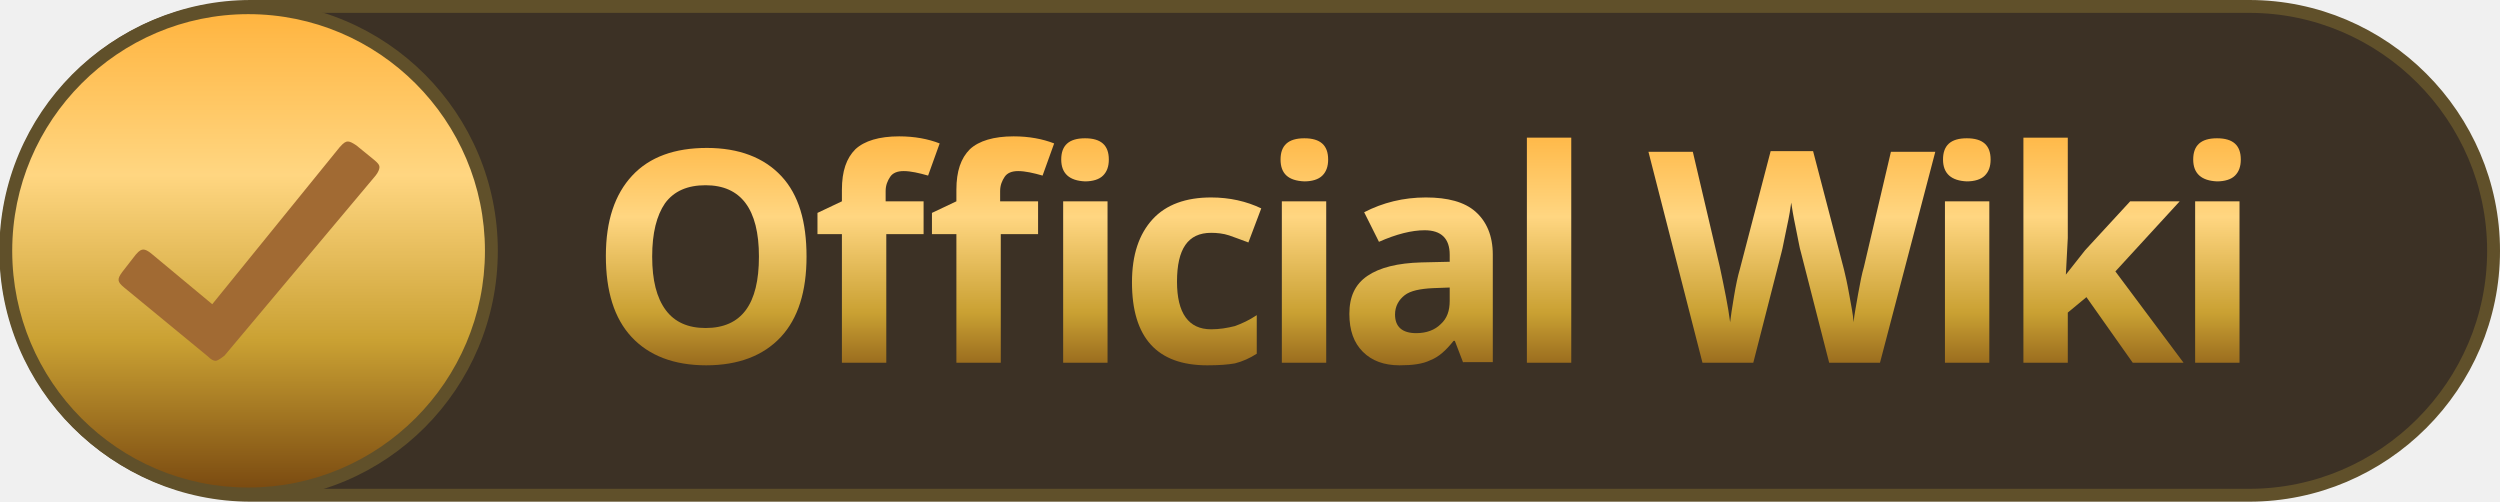
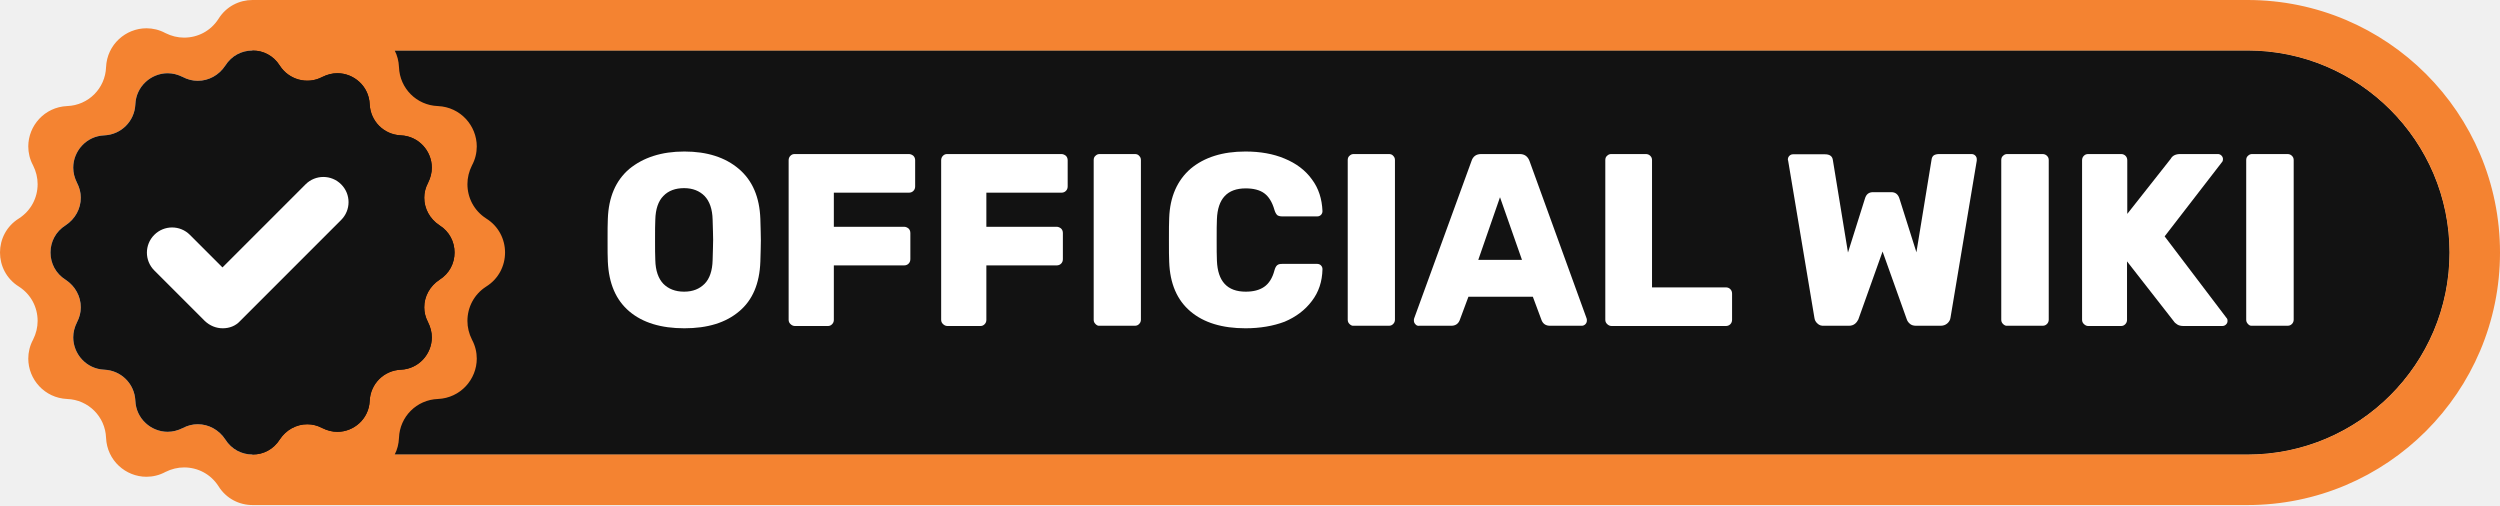
- <svg xmlns="http://www.w3.org/2000/svg" xmlns:xlink="http://www.w3.org/1999/xlink" version="1.1" id="Layer_1" x="0px" y="0px" viewBox="0 0 388.7 78" style="enable-background:new 0 0 388.7 78;" xml:space="preserve">
+ <svg xmlns="http://www.w3.org/2000/svg" version="1.1" id="Layer_1" x="0px" y="0px" viewBox="0 0 99 20" style="enable-background:new 0 0 99 20;" xml:space="preserve">
  <style type="text/css">
- 	.st0{clip-path:url(#SVGID_2_);}
- 	.st1{clip-path:url(#SVGID_4_);fill:#23343B;}
- 	.st2{fill:#3C3125;stroke:#60502A;stroke-width:2;stroke-miterlimit:10;}
- 	.st3{fill:url(#SVGID_5_);}
- 	.st4{fill:#60502A;}
- 	.st5{fill:url(#SVGID_6_);}
- 	.st6{fill:url(#SVGID_7_);}
- 	.st7{fill:url(#SVGID_8_);}
- 	.st8{fill:url(#SVGID_9_);}
- 	.st9{fill:url(#SVGID_10_);}
- 	.st10{fill:url(#SVGID_11_);}
- 	.st11{fill:url(#SVGID_12_);}
- 	.st12{fill:url(#SVGID_13_);}
- 	.st13{fill:url(#SVGID_14_);}
- 	.st14{fill:url(#SVGID_15_);}
- 	.st15{fill:#A16A33;}
+ 	.st0{fill:#121212;}
+ 	.st1{fill:#FFFFFF;}
+ 	.st2{fill:#002A32;}
+ 	.st3{fill:#F48331;}
+ 	.st4{fill-rule:evenodd;clip-rule:evenodd;fill:#121212;}
+ 	.st5{fill-rule:evenodd;clip-rule:evenodd;fill:#FFFFFF;}
+ 	.st6{fill:none;stroke:#00D6D6;stroke-width:15;stroke-linecap:round;stroke-linejoin:round;stroke-miterlimit:10;}
+ 	.st7{fill:#00D6D6;}
+ 	.st8{fill:none;stroke:#FFFFFF;stroke-width:2;stroke-linecap:round;stroke-linejoin:round;stroke-miterlimit:10;}
+ 	.st9{fill:#00D6D6;stroke:#00D6D6;stroke-width:2;stroke-miterlimit:10;}
+ 	.st10{fill:#121212;stroke:#F48331;stroke-miterlimit:10;}
+ 	.st11{fill:none;}
+ 	.st12{fill:#008C8F;}
+ 	.st13{fill:#006A6D;}
</style>
+   <path class="st2" d="M97,10c0,4.41-3.59,8-8,8H10V2h79C93.41,2,97,5.59,97,10z" />
+   <path class="st0" d="M97,10c0,4.41-3.59,8-8,8H10V2h79C93.41,2,97,5.59,97,10z" />
+   <path class="st3" d="M96.07,2.93C94.26,1.12,91.76,0,89,0H10C9.48,0,8.96,0.25,8.65,0.75C8.34,1.23,7.83,1.49,7.29,1.49  c-0.25,0-0.5-0.06-0.74-0.18C6.31,1.18,6.05,1.12,5.8,1.12c-0.82,0-1.56,0.64-1.6,1.54C4.17,3.5,3.5,4.17,2.66,4.2  c-0.9,0.04-1.54,0.78-1.54,1.6c0,0.25,0.06,0.51,0.19,0.75c0.12,0.24,0.18,0.49,0.18,0.74c0,0.54-0.26,1.05-0.74,1.36  C0.25,8.96,0,9.48,0,10c0,0.52,0.25,1.04,0.75,1.35c0.48,0.31,0.74,0.82,0.74,1.36c0,0.25-0.06,0.5-0.18,0.74  c-0.13,0.24-0.19,0.5-0.19,0.75c0,0.82,0.64,1.56,1.54,1.6c0.84,0.03,1.51,0.7,1.54,1.54c0.04,0.9,0.78,1.54,1.6,1.54  c0.25,0,0.51-0.06,0.75-0.19c0.24-0.12,0.49-0.18,0.74-0.18c0.54,0,1.05,0.26,1.36,0.74C8.96,19.75,9.48,20,10,20h79  c5.52,0,10-4.48,10-10C99,7.24,97.88,4.74,96.07,2.93z M8.92,17.4c-0.25-0.38-0.66-0.6-1.09-0.6c-0.2,0-0.4,0.05-0.59,0.15  c-0.2,0.1-0.4,0.15-0.6,0.15c-0.65,0-1.25-0.51-1.28-1.23c-0.03-0.67-0.56-1.2-1.23-1.23c-0.72-0.03-1.23-0.63-1.23-1.28  c0-0.2,0.05-0.4,0.15-0.6c0.1-0.19,0.15-0.39,0.15-0.59c0-0.43-0.22-0.84-0.6-1.09C2.2,10.83,2,10.42,2,10c0-0.42,0.2-0.83,0.6-1.08  c0.38-0.25,0.6-0.66,0.6-1.09c0-0.2-0.05-0.4-0.15-0.59c-0.1-0.2-0.15-0.4-0.15-0.6c0-0.65,0.51-1.25,1.23-1.28  C4.8,5.33,5.33,4.8,5.36,4.13C5.39,3.41,5.99,2.9,6.64,2.9c0.2,0,0.4,0.05,0.6,0.15C7.43,3.15,7.63,3.2,7.83,3.2  c0.43,0,0.84-0.22,1.09-0.6C9.17,2.2,9.58,2,10,2s0.83,0.2,1.08,0.6c0.36,0.56,1.09,0.76,1.68,0.45c0.2-0.1,0.4-0.15,0.6-0.15  c0.65,0,1.25,0.51,1.28,1.23c0.03,0.67,0.56,1.2,1.23,1.23c0.72,0.03,1.23,0.63,1.23,1.28c0,0.2-0.05,0.4-0.15,0.6  c-0.1,0.19-0.15,0.39-0.15,0.59c0,0.43,0.22,0.84,0.6,1.09C17.8,9.17,18,9.58,18,10c0,0.42-0.2,0.83-0.6,1.08  c-0.38,0.25-0.6,0.66-0.6,1.09c0,0.2,0.05,0.4,0.15,0.59c0.1,0.2,0.15,0.4,0.15,0.6c0,0.65-0.51,1.25-1.23,1.28  c-0.67,0.03-1.2,0.56-1.23,1.23c-0.03,0.72-0.63,1.23-1.28,1.23c-0.2,0-0.4-0.05-0.6-0.15c-0.19-0.1-0.39-0.15-0.59-0.15  c-0.43,0-0.84,0.22-1.09,0.6C10.83,17.8,10.42,18,10,18S9.17,17.8,8.92,17.4z M89,18H15.63c0.1-0.19,0.16-0.42,0.17-0.66  c0.03-0.84,0.7-1.51,1.54-1.54c0.9-0.04,1.54-0.78,1.54-1.6c0-0.25-0.06-0.51-0.19-0.75c-0.12-0.24-0.18-0.49-0.18-0.74  c0-0.54,0.26-1.05,0.74-1.36C19.75,11.04,20,10.52,20,10c0-0.52-0.25-1.04-0.75-1.35c-0.48-0.31-0.74-0.82-0.74-1.36  c0-0.25,0.06-0.5,0.18-0.74c0.13-0.24,0.19-0.5,0.19-0.75c0-0.82-0.64-1.56-1.54-1.6c-0.84-0.03-1.51-0.7-1.54-1.54  C15.79,2.42,15.73,2.19,15.63,2H89c4.41,0,8,3.59,8,8C97,14.41,93.41,18,89,18z" />
  <g>
-     <defs>
-       <path id="SVGID_1_" d="M-215.8-711.9c-1.1,0-2,0.9-2,2v86c0,1.1,0.9,2,2,2h116c1.1,0,2-0.9,2-2v-86c0-1.1-0.9-2-2-2H-215.8z" />
-     </defs>
-     <clipPath id="SVGID_2_">
-       <use xlink:href="#SVGID_1_" style="overflow:visible;" />
-     </clipPath>
-     <g class="st0">
-       <defs>
-         <rect id="SVGID_3_" x="-1075.8" y="-1018.9" width="2552" height="2423" />
-       </defs>
-       <clipPath id="SVGID_4_">
-         <use xlink:href="#SVGID_3_" style="overflow:visible;" />
-       </clipPath>
-       <rect x="-222.8" y="-716.9" class="st1" width="130" height="100" />
-     </g>
+     <path class="st1" d="M24.92,12.33c-0.53-0.45-0.81-1.1-0.85-1.97c-0.01-0.18-0.01-0.46-0.01-0.84c0-0.38,0-0.66,0.01-0.85   c0.03-0.86,0.31-1.52,0.85-1.98C25.47,6.24,26.19,6,27.1,6c0.9,0,1.62,0.23,2.16,0.69c0.54,0.46,0.82,1.12,0.85,1.98   c0.01,0.38,0.02,0.66,0.02,0.85c0,0.19-0.01,0.47-0.02,0.84c-0.03,0.87-0.31,1.53-0.84,1.97C28.74,12.78,28.02,13,27.1,13   C26.18,13,25.45,12.78,24.92,12.33z M27.9,11.24c0.2-0.2,0.31-0.52,0.32-0.94c0.01-0.38,0.02-0.65,0.02-0.81s-0.01-0.42-0.02-0.79   c-0.01-0.42-0.12-0.73-0.32-0.94c-0.2-0.2-0.47-0.31-0.81-0.31c-0.34,0-0.62,0.1-0.82,0.31c-0.2,0.2-0.31,0.52-0.32,0.94   c-0.01,0.18-0.01,0.44-0.01,0.79c0,0.35,0,0.62,0.01,0.81c0.01,0.42,0.12,0.73,0.32,0.94c0.2,0.2,0.47,0.31,0.82,0.31   C27.44,11.55,27.7,11.44,27.9,11.24z" />
+     <path class="st1" d="M31.3,12.83c-0.05-0.05-0.07-0.1-0.07-0.17V6.35c0-0.07,0.02-0.13,0.07-0.18c0.05-0.05,0.1-0.07,0.17-0.07   h4.52c0.07,0,0.13,0.03,0.18,0.07c0.05,0.05,0.07,0.11,0.07,0.18v1.03c0,0.07-0.02,0.13-0.07,0.18c-0.05,0.05-0.11,0.07-0.18,0.07   h-2.97v1.35h2.78c0.07,0,0.13,0.03,0.18,0.07c0.05,0.05,0.07,0.11,0.07,0.18v1.03c0,0.07-0.02,0.13-0.07,0.18   c-0.05,0.05-0.11,0.07-0.18,0.07h-2.78v2.16c0,0.06-0.02,0.12-0.07,0.17s-0.1,0.07-0.17,0.07h-1.3   C31.41,12.91,31.35,12.88,31.3,12.83z" />
+     <path class="st1" d="M37.34,12.83c-0.05-0.05-0.07-0.1-0.07-0.17V6.35c0-0.07,0.02-0.13,0.07-0.18c0.05-0.05,0.1-0.07,0.17-0.07   h4.52c0.07,0,0.13,0.03,0.18,0.07c0.05,0.05,0.07,0.11,0.07,0.18v1.03c0,0.07-0.02,0.13-0.07,0.18c-0.05,0.05-0.11,0.07-0.18,0.07   h-2.97v1.35h2.78c0.07,0,0.13,0.03,0.18,0.07c0.05,0.05,0.07,0.11,0.07,0.18v1.03c0,0.07-0.02,0.13-0.07,0.18   c-0.05,0.05-0.11,0.07-0.18,0.07h-2.78v2.16c0,0.06-0.02,0.12-0.07,0.17c-0.05,0.05-0.1,0.07-0.17,0.07h-1.3   C37.45,12.91,37.39,12.88,37.34,12.83z" />
+     <path class="st1" d="M43.38,12.83c-0.05-0.05-0.07-0.1-0.07-0.17V6.34c0-0.07,0.02-0.13,0.07-0.17c0.05-0.05,0.1-0.07,0.17-0.07   h1.39c0.07,0,0.13,0.02,0.17,0.07c0.05,0.05,0.07,0.1,0.07,0.17v6.32c0,0.06-0.02,0.12-0.07,0.17c-0.05,0.05-0.1,0.07-0.17,0.07   h-1.39C43.48,12.91,43.43,12.88,43.38,12.83z" />
+     <path class="st1" d="M47.14,12.33c-0.53-0.45-0.81-1.1-0.84-1.96c-0.01-0.18-0.01-0.46-0.01-0.86c0-0.4,0-0.69,0.01-0.88   c0.03-0.84,0.32-1.49,0.85-1.95C47.69,6.23,48.41,6,49.32,6c0.58,0,1.1,0.09,1.55,0.28c0.46,0.19,0.82,0.46,1.08,0.82   c0.27,0.36,0.4,0.78,0.42,1.26c0,0.06-0.02,0.11-0.06,0.15c-0.04,0.04-0.09,0.06-0.15,0.06h-1.38c-0.09,0-0.16-0.02-0.2-0.05   c-0.04-0.04-0.08-0.1-0.11-0.2C50.38,8,50.24,7.78,50.06,7.65c-0.18-0.13-0.43-0.19-0.73-0.19c-0.73,0-1.11,0.41-1.14,1.22   c-0.01,0.18-0.01,0.44-0.01,0.81s0,0.64,0.01,0.83c0.03,0.82,0.41,1.23,1.14,1.23c0.3,0,0.54-0.06,0.73-0.19   c0.19-0.13,0.33-0.35,0.41-0.66c0.03-0.1,0.06-0.16,0.11-0.2c0.05-0.04,0.11-0.05,0.2-0.05h1.38c0.06,0,0.11,0.02,0.15,0.06   c0.04,0.04,0.06,0.09,0.06,0.15c-0.01,0.49-0.15,0.91-0.42,1.26c-0.27,0.36-0.63,0.63-1.08,0.82C50.42,12.91,49.9,13,49.32,13   C48.4,13,47.67,12.78,47.14,12.33z" />
+     <path class="st1" d="M53.44,12.83c-0.05-0.05-0.07-0.1-0.07-0.17V6.34c0-0.07,0.02-0.13,0.07-0.17c0.05-0.05,0.1-0.07,0.17-0.07H55   c0.07,0,0.13,0.02,0.17,0.07c0.05,0.05,0.07,0.1,0.07,0.17v6.32c0,0.06-0.02,0.12-0.07,0.17c-0.05,0.05-0.1,0.07-0.17,0.07h-1.39   C53.55,12.91,53.49,12.88,53.44,12.83z" />
+     <path class="st1" d="M56.05,12.84c-0.04-0.04-0.06-0.09-0.06-0.14c0-0.04,0-0.07,0.01-0.09l2.27-6.23   c0.06-0.19,0.19-0.28,0.39-0.28h1.52c0.19,0,0.32,0.09,0.39,0.28l2.26,6.23c0.01,0.02,0.01,0.05,0.01,0.09   c0,0.05-0.02,0.1-0.06,0.14c-0.04,0.04-0.09,0.06-0.14,0.06h-1.26c-0.16,0-0.27-0.07-0.33-0.21l-0.35-0.94h-2.55l-0.35,0.94   c-0.06,0.14-0.17,0.21-0.33,0.21h-1.26C56.14,12.91,56.09,12.89,56.05,12.84z M58.54,10.29h1.73l-0.87-2.48L58.54,10.29z" />
+     <path class="st1" d="M63.64,12.83c-0.05-0.05-0.07-0.1-0.07-0.17V6.34c0-0.07,0.02-0.13,0.07-0.17c0.05-0.05,0.1-0.07,0.17-0.07   h1.36c0.07,0,0.13,0.02,0.18,0.07c0.05,0.05,0.07,0.1,0.07,0.17v5.04h2.92c0.07,0,0.13,0.02,0.18,0.07   c0.05,0.05,0.07,0.11,0.07,0.18v1.03c0,0.07-0.02,0.13-0.07,0.18c-0.05,0.05-0.11,0.07-0.18,0.07h-4.52   C63.75,12.91,63.69,12.88,63.64,12.83z" />
+     <path class="st1" d="M71.97,12.81c-0.07-0.06-0.11-0.14-0.12-0.23l-1.04-6.22C70.8,6.35,70.8,6.33,70.8,6.31   c0-0.05,0.02-0.1,0.06-0.14c0.04-0.04,0.09-0.06,0.14-0.06h1.27c0.19,0,0.29,0.08,0.31,0.22L73.18,10l0.67-2.13   c0.05-0.18,0.16-0.26,0.32-0.26h0.73c0.16,0,0.27,0.09,0.32,0.26l0.67,2.12l0.6-3.67c0.01-0.08,0.04-0.13,0.09-0.17   C76.63,6.12,76.7,6.1,76.8,6.1h1.27c0.06,0,0.11,0.02,0.15,0.06c0.04,0.04,0.06,0.09,0.06,0.14v0.06l-1.04,6.22   c-0.01,0.09-0.06,0.17-0.13,0.23c-0.07,0.06-0.16,0.09-0.26,0.09h-0.98c-0.1,0-0.19-0.03-0.24-0.08c-0.06-0.05-0.1-0.11-0.12-0.17   l-0.96-2.69l-0.96,2.69c-0.03,0.06-0.07,0.12-0.13,0.17c-0.06,0.05-0.14,0.08-0.24,0.08h-0.97C72.13,12.91,72.04,12.88,71.97,12.81   z" />
+     <path class="st1" d="M79.32,12.83c-0.05-0.05-0.07-0.1-0.07-0.17V6.34c0-0.07,0.02-0.13,0.07-0.17c0.05-0.05,0.1-0.07,0.17-0.07   h1.39c0.07,0,0.13,0.02,0.18,0.07c0.05,0.05,0.07,0.1,0.07,0.17v6.32c0,0.06-0.02,0.12-0.07,0.17s-0.1,0.07-0.18,0.07h-1.39   C79.43,12.91,79.37,12.88,79.32,12.83z" />
+     <path class="st1" d="M82.52,12.83c-0.05-0.05-0.07-0.1-0.07-0.17V6.35c0-0.07,0.02-0.13,0.07-0.18c0.05-0.05,0.1-0.07,0.18-0.07H84   c0.07,0,0.13,0.03,0.17,0.07c0.05,0.05,0.07,0.11,0.07,0.18v2.12l1.72-2.18c0.07-0.13,0.2-0.19,0.38-0.19h1.49   c0.05,0,0.1,0.02,0.14,0.06c0.04,0.04,0.06,0.09,0.06,0.14c0,0.05-0.01,0.09-0.04,0.12l-2.27,2.94l2.45,3.23   c0.03,0.03,0.04,0.06,0.04,0.12s-0.02,0.1-0.06,0.14c-0.04,0.04-0.09,0.06-0.15,0.06h-1.53c-0.1,0-0.19-0.02-0.25-0.06   c-0.06-0.04-0.11-0.08-0.14-0.13l-1.85-2.37v2.32c0,0.06-0.02,0.12-0.07,0.17s-0.1,0.07-0.17,0.07h-1.3   C82.63,12.91,82.57,12.88,82.52,12.83z" />
+     <path class="st1" d="M89.02,12.83c-0.05-0.05-0.07-0.1-0.07-0.17V6.34c0-0.07,0.02-0.13,0.07-0.17c0.05-0.05,0.1-0.07,0.17-0.07   h1.39c0.07,0,0.13,0.02,0.18,0.07c0.05,0.05,0.07,0.1,0.07,0.17v6.32c0,0.06-0.02,0.12-0.07,0.17s-0.1,0.07-0.18,0.07h-1.39   C89.12,12.91,89.06,12.88,89.02,12.83z" />
  </g>
-   <path class="st2" d="M349.7,77H39C18.1,77,1,59.9,1,39v0C1,18.1,18.1,1,39,1h310.7c20.9,0,38,17.1,38,38v0  C387.7,59.9,370.6,77,349.7,77z" />
+   <path class="st0" d="M18,10c0,0.42-0.2,0.83-0.6,1.08c-0.38,0.25-0.6,0.66-0.6,1.09c0,0.2,0.05,0.4,0.15,0.59  c0.1,0.2,0.15,0.4,0.15,0.6c0,0.65-0.51,1.25-1.23,1.28c-0.67,0.03-1.2,0.56-1.23,1.23c-0.03,0.72-0.63,1.23-1.28,1.23  c-0.2,0-0.4-0.05-0.6-0.15c-0.19-0.1-0.39-0.15-0.59-0.15c-0.43,0-0.84,0.22-1.09,0.6C10.83,17.8,10.42,18,10,18s-0.83-0.2-1.08-0.6  c-0.25-0.38-0.66-0.6-1.09-0.6c-0.2,0-0.4,0.05-0.59,0.15c-0.2,0.1-0.4,0.15-0.6,0.15c-0.65,0-1.25-0.51-1.28-1.23  c-0.03-0.67-0.56-1.2-1.23-1.23c-0.72-0.03-1.23-0.63-1.23-1.28c0-0.2,0.05-0.4,0.15-0.6c0.1-0.19,0.15-0.39,0.15-0.59  c0-0.43-0.22-0.84-0.6-1.09C2.2,10.83,2,10.42,2,10c0-0.42,0.2-0.83,0.6-1.08c0.38-0.25,0.6-0.66,0.6-1.09c0-0.2-0.05-0.4-0.15-0.59  c-0.1-0.2-0.15-0.4-0.15-0.6c0-0.65,0.51-1.25,1.23-1.28C4.8,5.33,5.33,4.8,5.36,4.13C5.39,3.41,5.99,2.9,6.64,2.9  c0.2,0,0.4,0.05,0.6,0.15C7.43,3.15,7.63,3.2,7.83,3.2c0.43,0,0.84-0.22,1.09-0.6C9.17,2.2,9.58,2,10,2s0.83,0.2,1.08,0.6  c0.36,0.56,1.09,0.76,1.68,0.45c0.2-0.1,0.4-0.15,0.6-0.15c0.65,0,1.25,0.51,1.28,1.23c0.03,0.67,0.56,1.2,1.23,1.23  c0.72,0.03,1.23,0.63,1.23,1.28c0,0.2-0.05,0.4-0.15,0.6c-0.1,0.19-0.15,0.39-0.15,0.59c0,0.43,0.22,0.84,0.6,1.09  C17.8,9.17,18,9.58,18,10z" />
  <g>
-     <linearGradient id="SVGID_5_" gradientUnits="userSpaceOnUse" x1="38.648" y1="1.86" x2="38.648" y2="76.418">
-       <stop offset="0" style="stop-color:#FFB43F" />
-       <stop offset="0.34" style="stop-color:#FFD681" />
-       <stop offset="0.685" style="stop-color:#CAA133" />
-       <stop offset="1" style="stop-color:#794910" />
-     </linearGradient>
-     <path class="st3" d="M38.6,76.8C17.8,76.8,0.9,59.8,0.9,39S17.8,1.2,38.6,1.2c20.8,0,37.8,16.9,37.8,37.8S59.5,76.8,38.6,76.8z" />
-     <path class="st4" d="M38.6,2.2c20.3,0,36.8,16.5,36.8,36.8c0,20.3-16.5,36.8-36.8,36.8S1.9,59.3,1.9,39C1.9,18.7,18.4,2.2,38.6,2.2    M38.6,0.2C17.2,0.2-0.1,17.6-0.1,39c0,21.4,17.4,38.8,38.8,38.8S77.4,60.4,77.4,39C77.4,17.6,60.1,0.2,38.6,0.2L38.6,0.2z" />
-   </g>
-   <g>
-     <linearGradient id="SVGID_6_" gradientUnits="userSpaceOnUse" x1="109.725" y1="19.072" x2="109.725" y2="62.083">
-       <stop offset="0" style="stop-color:#FFB43F" />
-       <stop offset="0.34" style="stop-color:#FFD681" />
-       <stop offset="0.685" style="stop-color:#CAA133" />
-       <stop offset="1" style="stop-color:#794910" />
-     </linearGradient>
-     <path class="st5" d="M125.4,39.9c0,5.4-1.3,9.6-4,12.5s-6.6,4.4-11.6,4.4s-8.9-1.5-11.6-4.4s-4-7.1-4-12.6s1.4-9.6,4.1-12.5   c2.7-2.9,6.6-4.3,11.6-4.3c5,0,8.9,1.5,11.6,4.4S125.4,34.5,125.4,39.9z M101.4,39.9c0,3.7,0.7,6.4,2.1,8.3s3.5,2.8,6.2,2.8   c5.6,0,8.3-3.7,8.3-11.1c0-7.4-2.8-11.1-8.3-11.1c-2.8,0-4.9,0.9-6.3,2.8C102.1,33.5,101.4,36.2,101.4,39.9z" />
-     <linearGradient id="SVGID_7_" gradientUnits="userSpaceOnUse" x1="149.809" y1="19.072" x2="149.809" y2="62.083">
-       <stop offset="0" style="stop-color:#FFB43F" />
-       <stop offset="0.34" style="stop-color:#FFD681" />
-       <stop offset="0.685" style="stop-color:#CAA133" />
-       <stop offset="1" style="stop-color:#794910" />
-     </linearGradient>
-     <path class="st6" d="M143.7,36.4h-5.9v20h-6.9v-20h-3.8v-3.3l3.8-1.8v-1.8c0-2.9,0.7-4.9,2.1-6.3c1.4-1.3,3.7-2,6.8-2   c2.4,0,4.5,0.4,6.3,1.1l-1.8,5c-1.4-0.4-2.7-0.7-3.8-0.7c-1,0-1.7,0.3-2.1,0.9c-0.4,0.6-0.7,1.3-0.7,2.2v1.6h5.9V36.4z M161.5,36.4   h-5.9v20h-6.9v-20h-3.8v-3.3l3.8-1.8v-1.8c0-2.9,0.7-4.9,2.1-6.3c1.4-1.3,3.7-2,6.8-2c2.4,0,4.5,0.4,6.3,1.1l-1.8,5   c-1.4-0.4-2.7-0.7-3.8-0.7c-1,0-1.7,0.3-2.1,0.9c-0.4,0.6-0.7,1.3-0.7,2.2v1.6h5.9V36.4z M165,24.8c0-2.2,1.2-3.3,3.7-3.3   c2.5,0,3.7,1.1,3.7,3.3c0,1.1-0.3,1.9-0.9,2.5c-0.6,0.6-1.6,0.9-2.8,0.9C166.3,28.1,165,27,165,24.8z M172.2,56.4h-6.9V31.3h6.9   V56.4z" />
-     <linearGradient id="SVGID_8_" gradientUnits="userSpaceOnUse" x1="186.085" y1="19.072" x2="186.085" y2="62.083">
-       <stop offset="0" style="stop-color:#FFB43F" />
-       <stop offset="0.34" style="stop-color:#FFD681" />
-       <stop offset="0.685" style="stop-color:#CAA133" />
-       <stop offset="1" style="stop-color:#794910" />
-     </linearGradient>
-     <path class="st7" d="M187.7,56.8c-7.8,0-11.7-4.3-11.7-12.9c0-4.3,1.1-7.5,3.2-9.8c2.1-2.3,5.2-3.4,9.1-3.4c2.9,0,5.5,0.6,7.8,1.7   l-2,5.3c-1.1-0.4-2.1-0.8-3-1.1c-0.9-0.3-1.9-0.4-2.8-0.4c-3.6,0-5.3,2.5-5.3,7.6c0,4.9,1.8,7.4,5.3,7.4c1.3,0,2.5-0.2,3.7-0.5   c1.1-0.4,2.2-0.9,3.4-1.7V55c-1.1,0.7-2.2,1.2-3.4,1.5C190.9,56.7,189.5,56.8,187.7,56.8z" />
-     <linearGradient id="SVGID_9_" gradientUnits="userSpaceOnUse" x1="202.786" y1="19.072" x2="202.786" y2="62.083">
-       <stop offset="0" style="stop-color:#FFB43F" />
-       <stop offset="0.34" style="stop-color:#FFD681" />
-       <stop offset="0.685" style="stop-color:#CAA133" />
-       <stop offset="1" style="stop-color:#794910" />
-     </linearGradient>
-     <path class="st8" d="M199.1,24.8c0-2.2,1.2-3.3,3.7-3.3c2.5,0,3.7,1.1,3.7,3.3c0,1.1-0.3,1.9-0.9,2.5c-0.6,0.6-1.6,0.9-2.8,0.9   C200.3,28.1,199.1,27,199.1,24.8z M206.2,56.4h-6.9V31.3h6.9V56.4z" />
-     <linearGradient id="SVGID_10_" gradientUnits="userSpaceOnUse" x1="221.083" y1="19.072" x2="221.083" y2="62.083">
-       <stop offset="0" style="stop-color:#FFB43F" />
-       <stop offset="0.34" style="stop-color:#FFD681" />
-       <stop offset="0.685" style="stop-color:#CAA133" />
-       <stop offset="1" style="stop-color:#794910" />
-     </linearGradient>
-     <path class="st9" d="M227.5,56.4l-1.3-3.4H226c-1.2,1.5-2.3,2.5-3.6,3c-1.2,0.6-2.8,0.8-4.8,0.8c-2.4,0-4.3-0.7-5.7-2.1   c-1.4-1.4-2.1-3.3-2.1-5.9c0-2.7,0.9-4.6,2.8-5.9c1.9-1.3,4.7-2,8.4-2.1l4.4-0.1v-1.1c0-2.5-1.3-3.8-3.9-3.8c-2,0-4.4,0.6-7.1,1.8   l-2.3-4.6c2.9-1.5,6.1-2.3,9.6-2.3c3.4,0,6,0.7,7.7,2.2s2.7,3.7,2.7,6.7v16.7H227.5z M225.5,44.7l-2.7,0.1c-2,0.1-3.5,0.4-4.4,1.1   s-1.5,1.7-1.5,3c0,1.9,1.1,2.9,3.3,2.9c1.6,0,2.9-0.5,3.8-1.4c1-0.9,1.4-2.1,1.4-3.6V44.7z" />
-     <linearGradient id="SVGID_11_" gradientUnits="userSpaceOnUse" x1="240.918" y1="19.072" x2="240.918" y2="62.083">
-       <stop offset="0" style="stop-color:#FFB43F" />
-       <stop offset="0.34" style="stop-color:#FFD681" />
-       <stop offset="0.685" style="stop-color:#CAA133" />
-       <stop offset="1" style="stop-color:#794910" />
-     </linearGradient>
-     <path class="st10" d="M244.3,56.4h-6.9V21.4h6.9V56.4z" />
-     <linearGradient id="SVGID_12_" gradientUnits="userSpaceOnUse" x1="278.442" y1="19.072" x2="278.442" y2="62.083">
-       <stop offset="0" style="stop-color:#FFB43F" />
-       <stop offset="0.34" style="stop-color:#FFD681" />
-       <stop offset="0.685" style="stop-color:#CAA133" />
-       <stop offset="1" style="stop-color:#794910" />
-     </linearGradient>
-     <path class="st11" d="M292.3,56.4h-7.9l-4.4-17.2c-0.2-0.6-0.4-1.9-0.8-3.8c-0.4-1.9-0.6-3.2-0.7-3.9c-0.1,0.8-0.3,2.1-0.7,3.9   c-0.4,1.8-0.6,3.1-0.8,3.8l-4.4,17.2h-7.9l-8.4-32.8h6.9l4.2,17.9c0.7,3.3,1.3,6.2,1.6,8.6c0.1-0.9,0.3-2.2,0.6-4   c0.3-1.8,0.6-3.2,0.9-4.2l4.8-18.4h6.6l4.8,18.4c0.2,0.8,0.5,2.1,0.8,3.8s0.6,3.1,0.7,4.4c0.1-1.2,0.4-2.6,0.7-4.4   c0.3-1.7,0.6-3.2,0.9-4.2l4.2-17.9h6.9L292.3,56.4z" />
-     <linearGradient id="SVGID_13_" gradientUnits="userSpaceOnUse" x1="305.868" y1="19.072" x2="305.868" y2="62.083">
-       <stop offset="0" style="stop-color:#FFB43F" />
-       <stop offset="0.34" style="stop-color:#FFD681" />
-       <stop offset="0.685" style="stop-color:#CAA133" />
-       <stop offset="1" style="stop-color:#794910" />
-     </linearGradient>
-     <path class="st12" d="M302.1,24.8c0-2.2,1.2-3.3,3.7-3.3s3.7,1.1,3.7,3.3c0,1.1-0.3,1.9-0.9,2.5c-0.6,0.6-1.6,0.9-2.8,0.9   C303.4,28.1,302.1,27,302.1,24.8z M309.3,56.4h-6.9V31.3h6.9V56.4z" />
-     <linearGradient id="SVGID_14_" gradientUnits="userSpaceOnUse" x1="327.096" y1="19.072" x2="327.096" y2="62.083">
-       <stop offset="0" style="stop-color:#FFB43F" />
-       <stop offset="0.34" style="stop-color:#FFD681" />
-       <stop offset="0.685" style="stop-color:#CAA133" />
-       <stop offset="1" style="stop-color:#794910" />
-     </linearGradient>
-     <path class="st13" d="M321.2,42.7l3-3.8l7-7.6h7.7l-10,10.9l10.6,14.2h-7.9l-7.2-10.2l-2.9,2.4v7.8h-6.9V21.4h6.9V37L321.2,42.7   L321.2,42.7z" />
-     <linearGradient id="SVGID_15_" gradientUnits="userSpaceOnUse" x1="344.752" y1="19.072" x2="344.752" y2="62.083">
-       <stop offset="0" style="stop-color:#FFB43F" />
-       <stop offset="0.34" style="stop-color:#FFD681" />
-       <stop offset="0.685" style="stop-color:#CAA133" />
-       <stop offset="1" style="stop-color:#794910" />
-     </linearGradient>
-     <path class="st14" d="M341,24.8c0-2.2,1.2-3.3,3.7-3.3s3.7,1.1,3.7,3.3c0,1.1-0.3,1.9-0.9,2.5c-0.6,0.6-1.6,0.9-2.8,0.9   C342.3,28.1,341,27,341,24.8z M348.2,56.4h-6.9V31.3h6.9V56.4z" />
-   </g>
-   <g>
-     <path class="st15" d="M33.5,56.1c-0.3,0-0.7-0.2-1.2-0.7L19.3,44.7c-1.1-0.9-1.1-1.3-0.3-2.4l2.1-2.7c0.6-0.7,0.9-0.8,1.2-0.8   c0.3,0,0.7,0.2,1.2,0.6l9.5,7.9l19.8-24.4c0.7-0.8,1-0.9,1.3-0.9c0.3,0,0.7,0.2,1.3,0.6l2.7,2.2c0.6,0.5,0.9,0.8,0.9,1.2   c0,0.3-0.2,0.8-0.6,1.3l-23.5,28C34,56,33.7,56.1,33.5,56.1L33.5,56.1z" />
+     <path class="st1" d="M8.82,13c-0.26,0-0.51-0.1-0.71-0.29l-2-2c-0.39-0.39-0.39-1.02,0-1.41s1.02-0.39,1.41,0l1.29,1.29l3.29-3.29   c0.39-0.39,1.02-0.39,1.41,0s0.39,1.02,0,1.41l-4,4C9.33,12.91,9.08,13,8.82,13z" />
  </g>
</svg>
